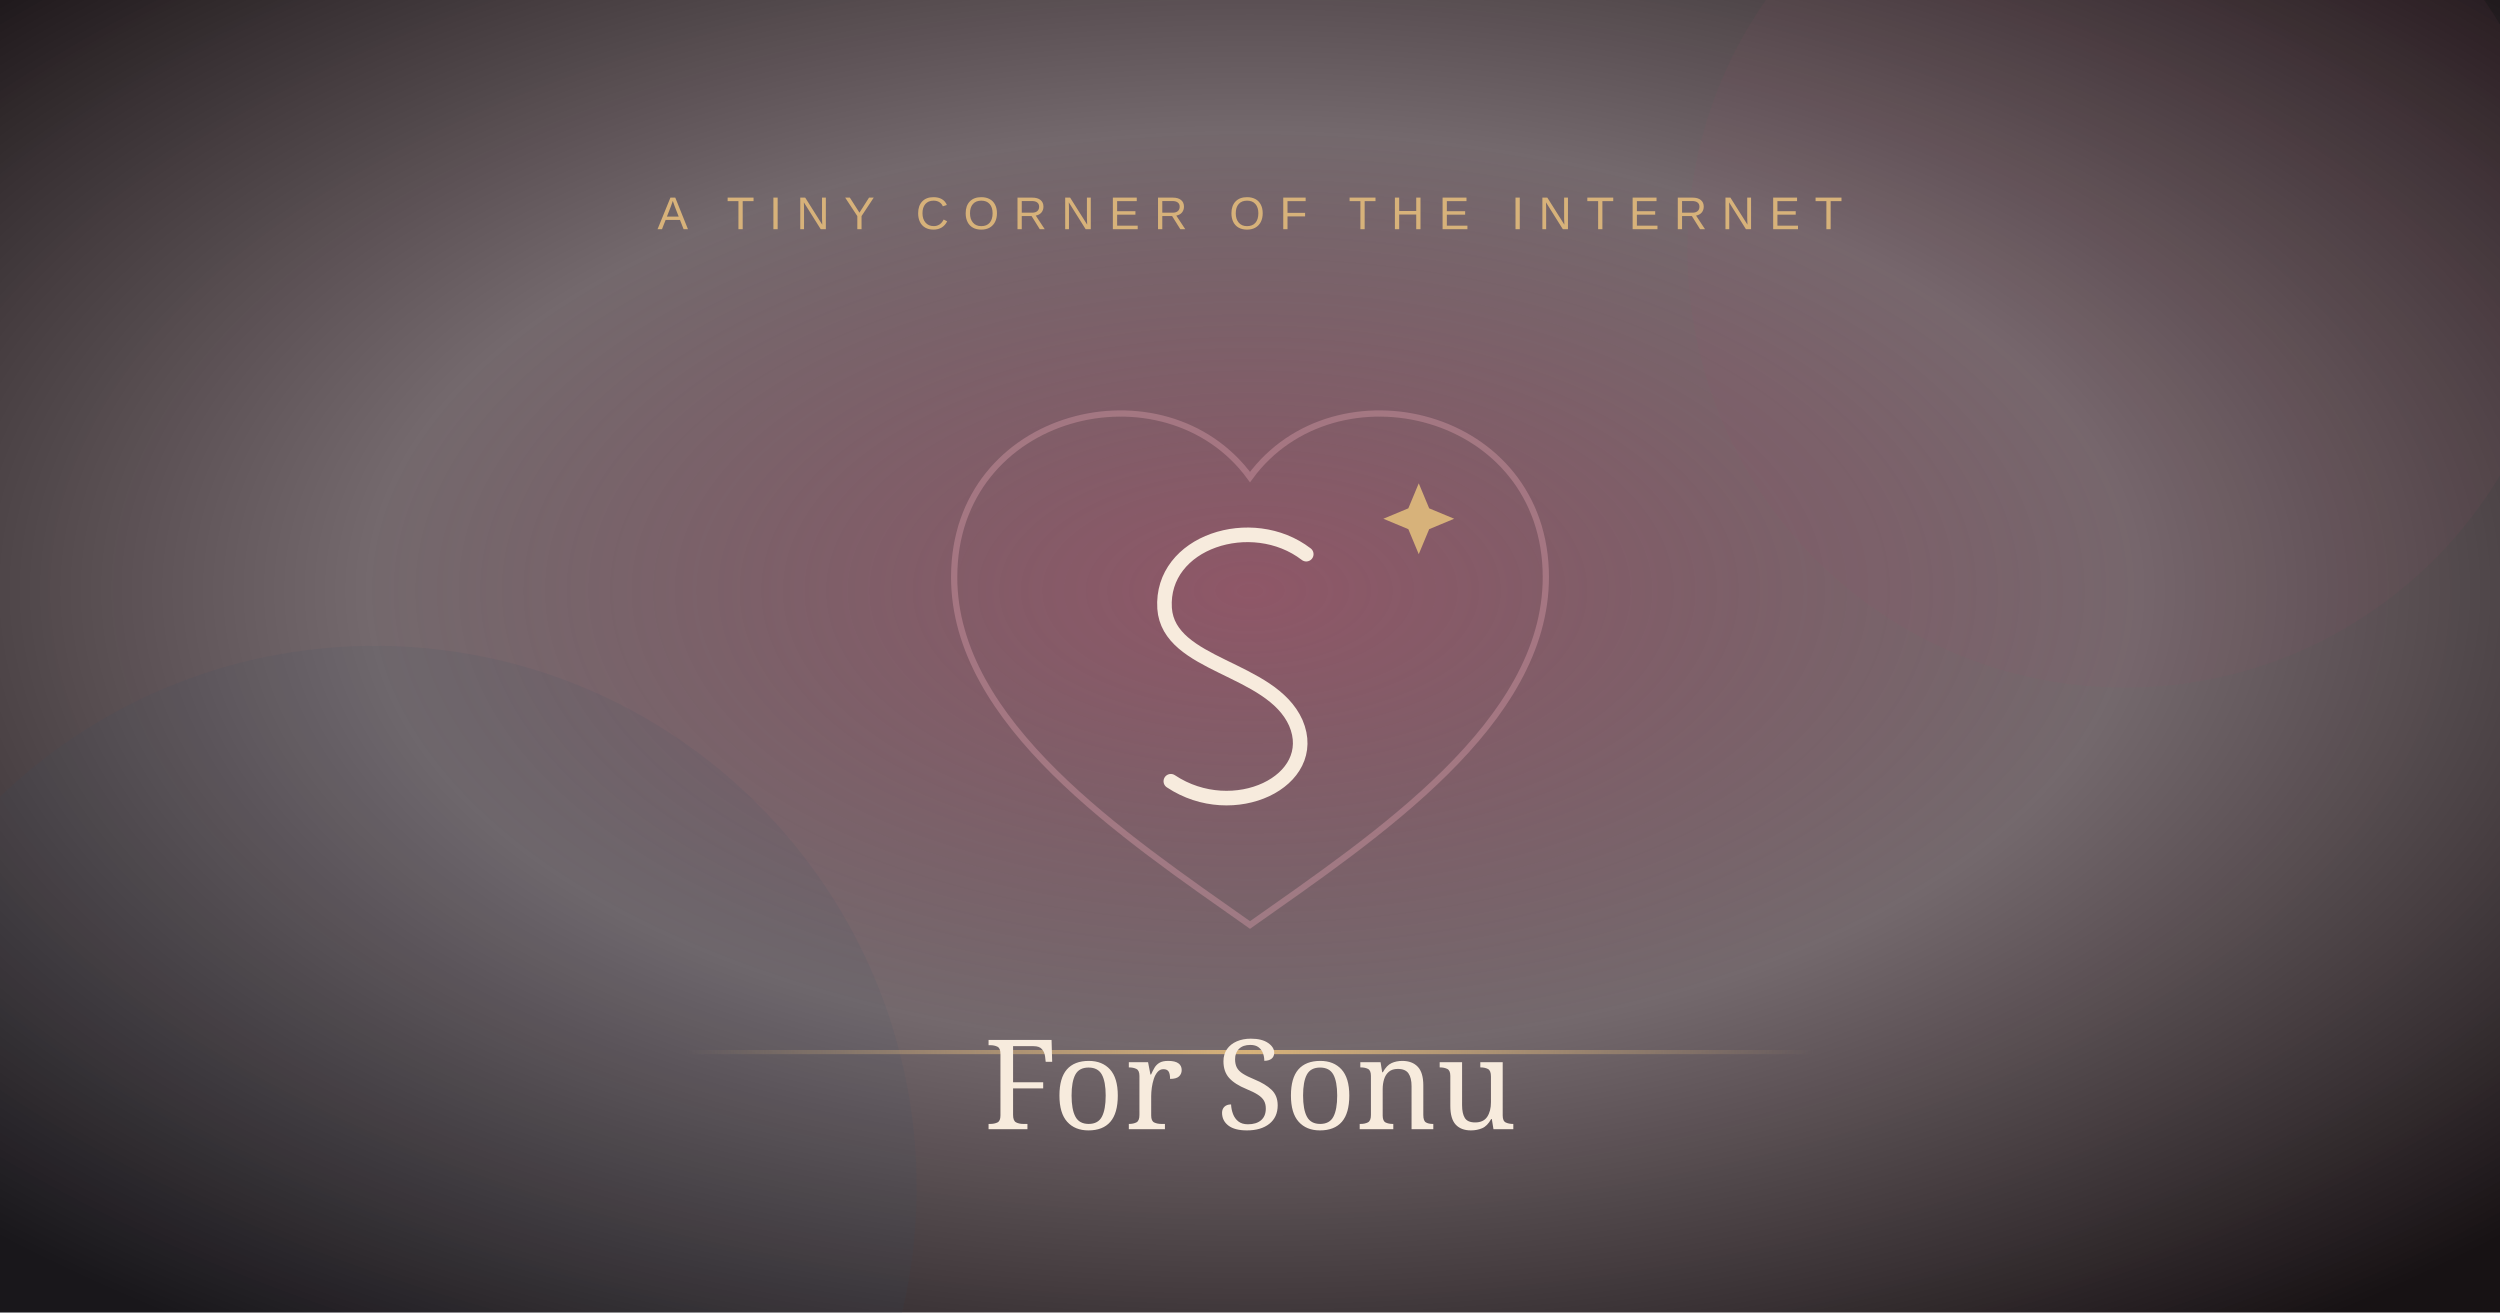
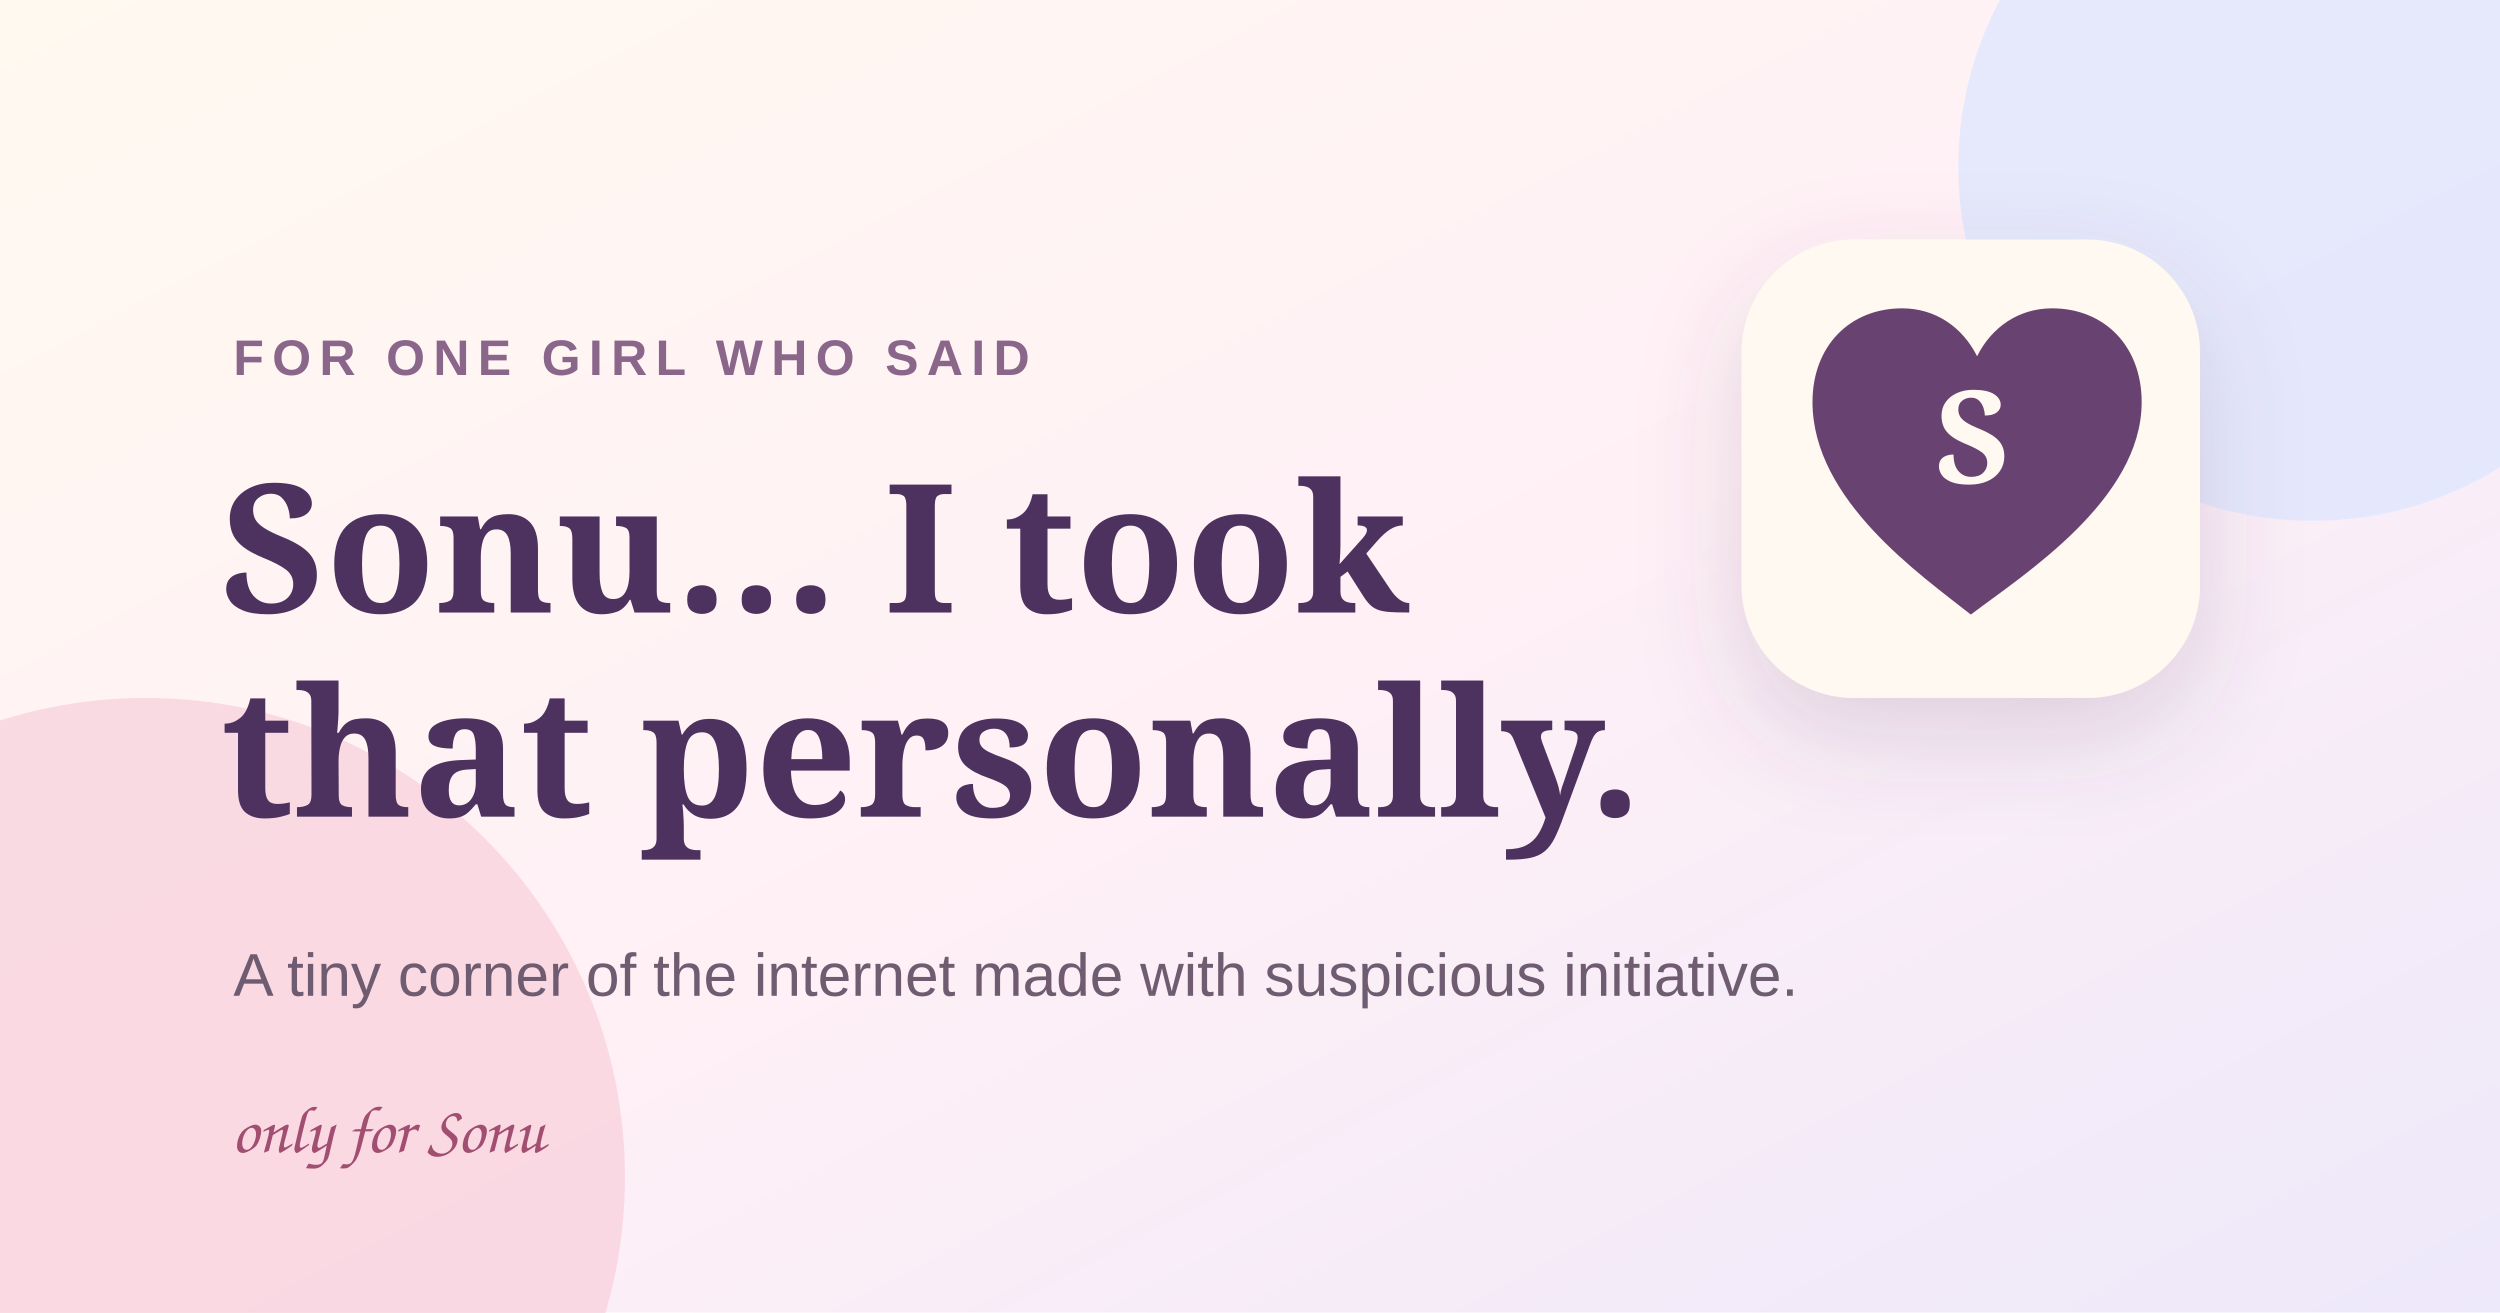
- <svg xmlns="http://www.w3.org/2000/svg" viewBox="0 0 1200 630" role="img" aria-labelledby="title desc">
+ <svg xmlns="http://www.w3.org/2000/svg" width="1200" height="630" viewBox="0 0 1200 630">
  <defs>
-     <radialGradient id="mist" cx="50%" cy="45%" r="70%">
-       <stop stop-color="#763246" stop-opacity=".82" />
-       <stop offset=".5" stop-color="#2C1B21" stop-opacity=".66" />
-       <stop offset="1" stop-color="#171214" />
-     </radialGradient>
-     <linearGradient id="line" x1="0" x2="1">
-       <stop stop-color="#D7B27A" stop-opacity="0" />
-       <stop offset=".5" stop-color="#D7B27A" />
-       <stop offset="1" stop-color="#D7B27A" stop-opacity="0" />
+     <linearGradient id="bg" x1="0" y1="0" x2="1" y2="1">
+       <stop stop-color="#FFF9F0" />
+       <stop offset=".52" stop-color="#FFF0F6" />
+       <stop offset="1" stop-color="#EDE8FA" />
    </linearGradient>
+     <filter id="shadow" x="-30%" y="-30%" width="160%" height="160%">
+       <feDropShadow dx="0" dy="18" stdDeviation="24" flood-color="#68436F" flood-opacity=".18" />
+     </filter>
  </defs>
-   <rect width="1200" height="630" fill="url(#mist)" />
-   <circle cx="1020" cy="120" r="210" fill="#9F4960" opacity=".08" />
-   <circle cx="180" cy="570" r="260" fill="#304A63" opacity=".09" />
-   <path d="M600 229c-41-56-142-32-142 48 0 70 81 124 142 167 61-43 142-97 142-167 0-80-101-104-142-48Z" fill="none" stroke="#D39BA6" stroke-width="3" opacity=".42" />
-   <path d="M627 266c-26-20-70-6-68 26 2 28 51 28 63 55 12 28-30 48-60 28" fill="none" stroke="#F7EBDD" stroke-width="7" stroke-linecap="round" />
-   <path d="M681 232l5 12 12 5-12 5-5 12-5-12-12-5 12-5 5-12Z" fill="#D7B27A" />
-   <rect x="330" y="504" width="540" height="2" fill="url(#line)" />
-   <text x="600" y="110" text-anchor="middle" fill="#D7B27A" font-size="22" font-family="Arial, sans-serif" letter-spacing="7">A TINY CORNER OF THE INTERNET</text>
-   <text x="600" y="542" text-anchor="middle" fill="#F7EBDD" font-size="60" font-family="Georgia, serif">For Sonu</text>
+   <rect width="1200" height="630" fill="url(#bg)" />
+   <circle cx="1110" cy="80" r="170" fill="#DCE6FF" opacity=".7" />
+   <circle cx="70" cy="565" r="230" fill="#F8CDD9" opacity=".65" />
+   <g filter="url(#shadow)">
+     <rect x="836" y="115" width="220" height="220" rx="54" fill="#FFF9F1" />
+     <path d="M946 295c-24-19-76-55-76-102 0-27 18-45 43-45 16 0 29 9 36 23 7-14 20-23 36-23 25 0 43 18 43 45 0 47-57 83-82 102Z" fill="#68436F" />
+     <text x="947" y="232" text-anchor="middle" font-family="Georgia, serif" font-size="62" font-weight="700" fill="#FFF9F1">S</text>
+   </g>
+   <text x="112" y="180" font-family="Arial, sans-serif" font-size="24" font-weight="700" letter-spacing="4" fill="#8B668B">FOR ONE GIRL WHO SAID</text>
+   <text x="106" y="294" font-family="Georgia, serif" font-size="86" font-weight="600" fill="#4D315F">Sonu… I took</text>
+   <text x="106" y="392" font-family="Georgia, serif" font-size="86" font-weight="600" fill="#4D315F">that personally.</text>
+   <text x="112" y="478" font-family="Arial, sans-serif" font-size="29" fill="#6F5C70">A tiny corner of the internet made with suspicious initiative.</text>
+   <text x="111" y="553" font-family="cursive" font-size="32" fill="#A14E70">only for Sonu</text>
</svg>
